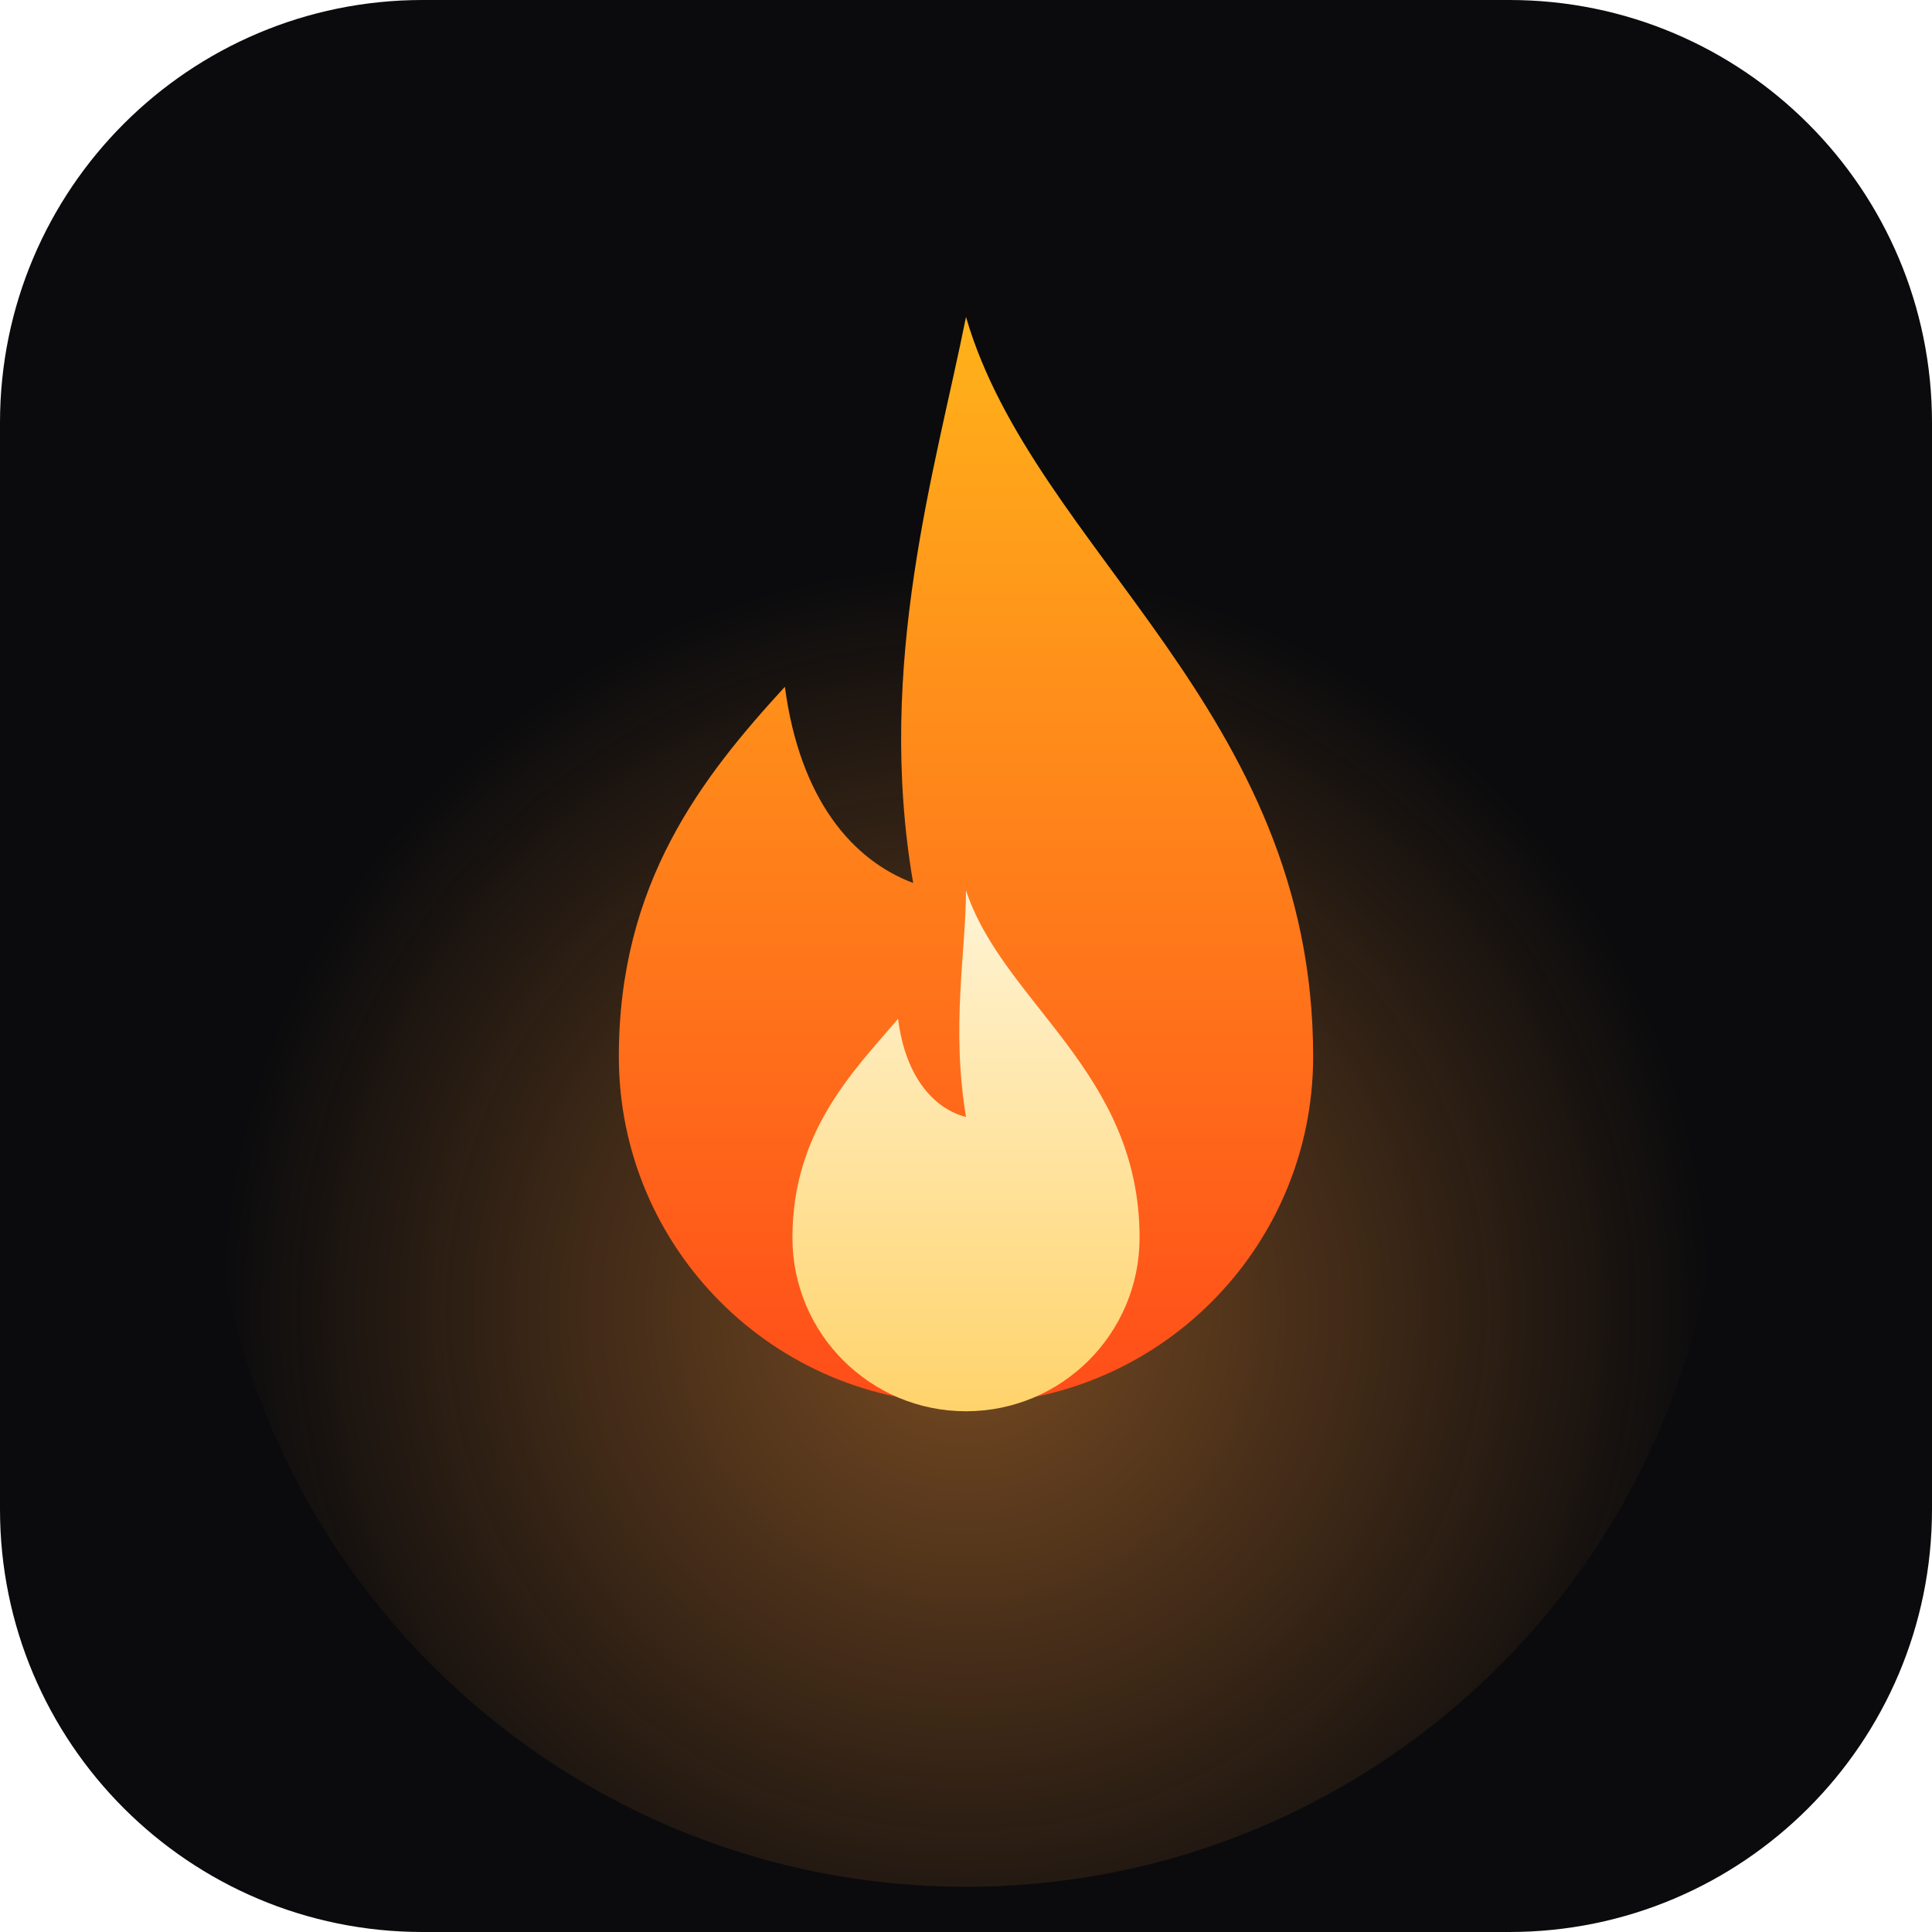
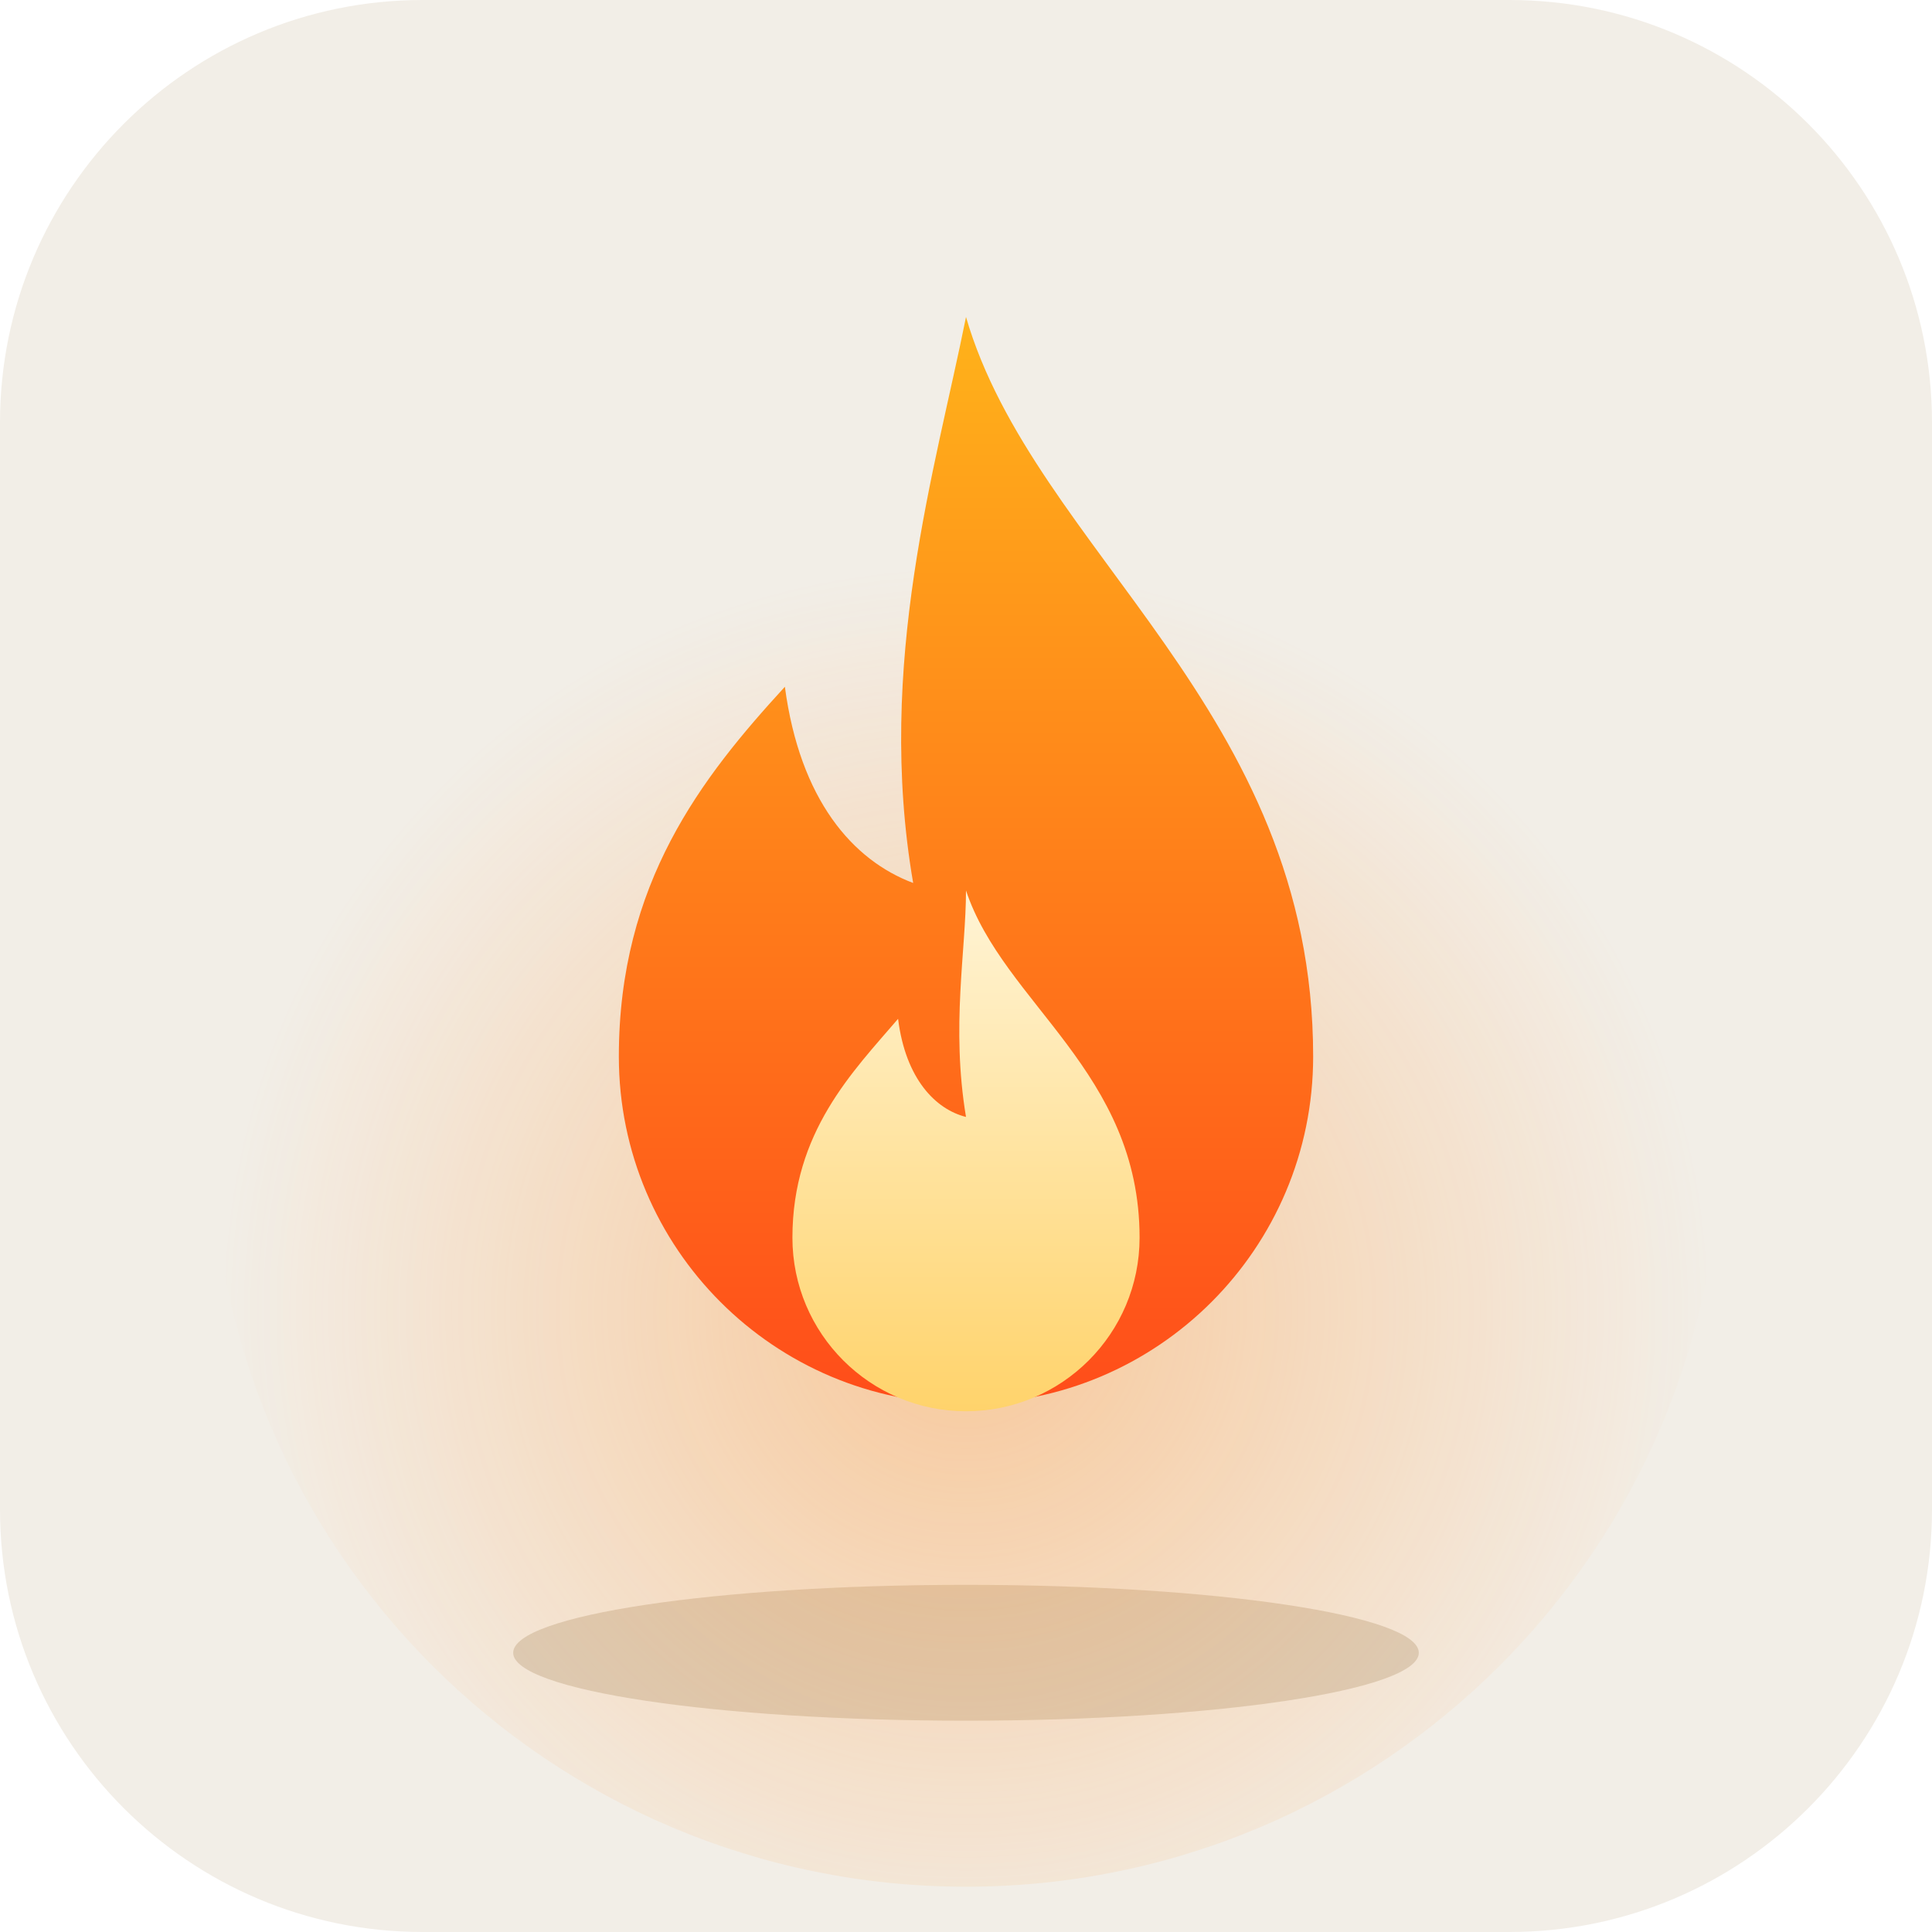
<svg xmlns="http://www.w3.org/2000/svg" viewBox="0 0 512 512">
  <defs>
    <radialGradient id="glow" cx="50%" cy="62%" r="50%">
      <stop offset="0%" stop-color="#ff9a3d" stop-opacity="0.45" />
      <stop offset="100%" stop-color="#ff9a3d" stop-opacity="0" />
    </radialGradient>
    <linearGradient id="outer" x1="0" y1="1" x2="0" y2="0">
      <stop offset="0%" stop-color="#ff4d1a" />
      <stop offset="100%" stop-color="#ffb21a" />
    </linearGradient>
    <linearGradient id="inner" x1="0" y1="1" x2="0" y2="0">
      <stop offset="0%" stop-color="#ffd36b" />
      <stop offset="100%" stop-color="#fff4d6" />
    </linearGradient>
  </defs>
-   <rect width="512" height="512" rx="112" fill="#0b0b0d" />
+   <rect width="512" height="512" rx="112" fill="#f2eee7" />
+   <ellipse cx="256" cy="438" rx="120" ry="18" fill="#d9cfbf" />
  <circle cx="256" cy="300" r="200" fill="url(#glow)" />
  <path d="M256 84c18 62 92 104 92 196a92 92 0 0 1-184 0c0-46 22-74 44-98 4 30 18 46 34 52-10-58 6-110 14-150z" fill="url(#outer)" />
  <path d="M256 236c10 30 46 48 46 92a46 46 0 0 1-92 0c0-28 16-44 28-58 2 16 10 24 18 26-4-24 0-44 0-60z" fill="url(#inner)" />
</svg>
